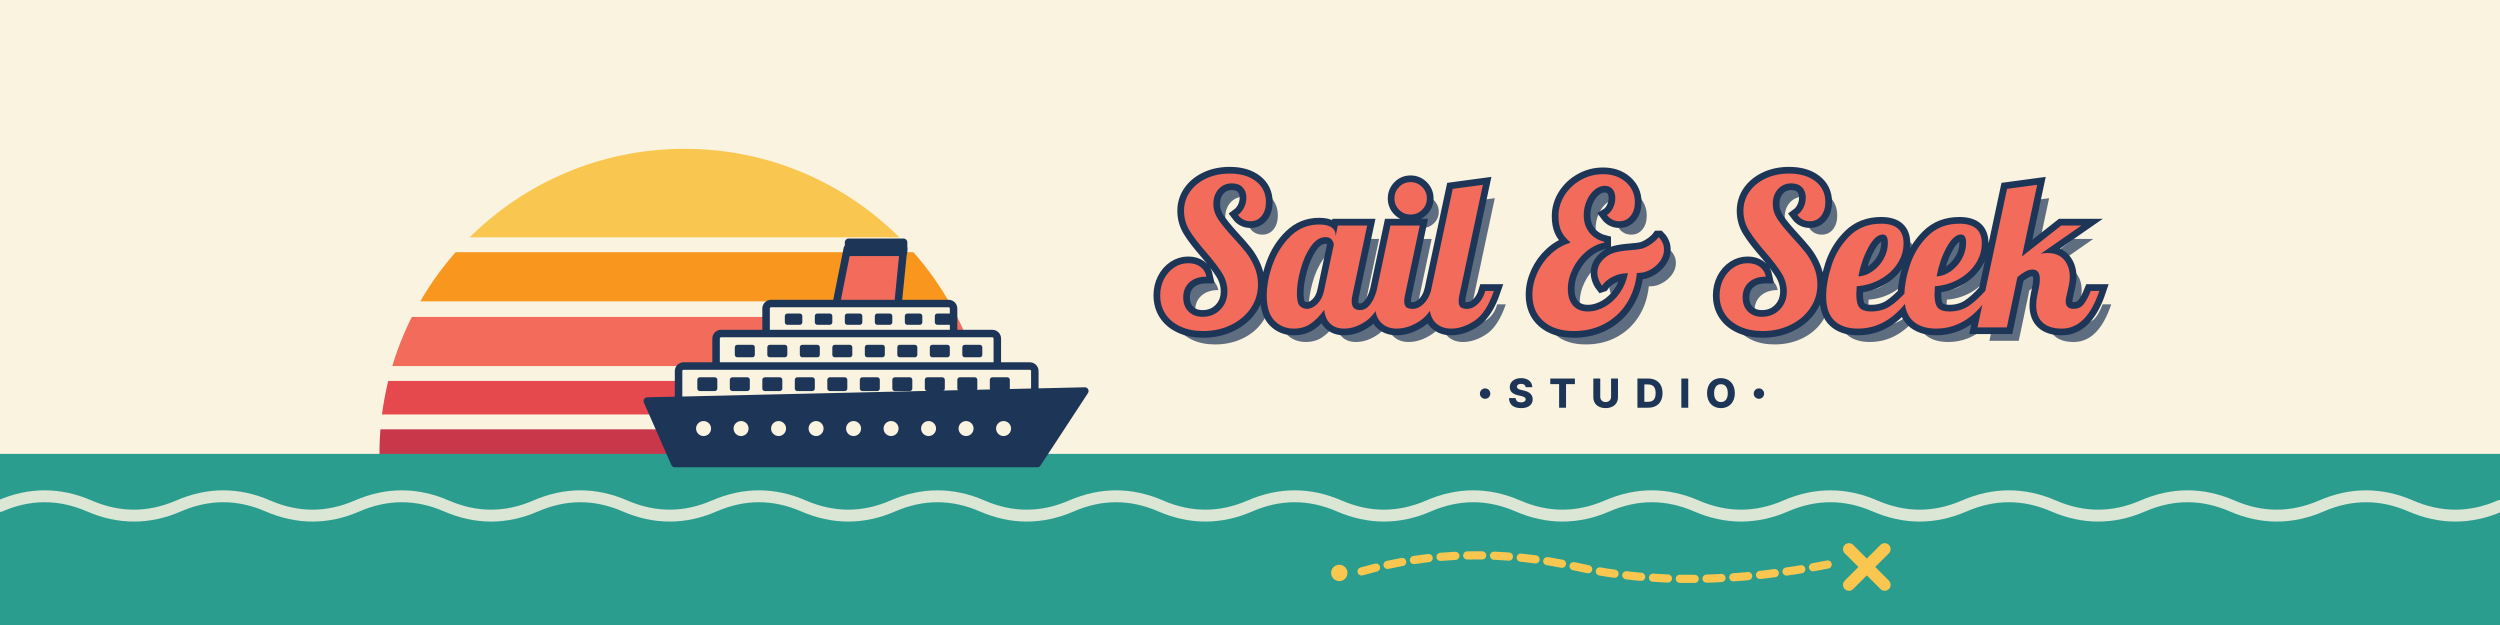
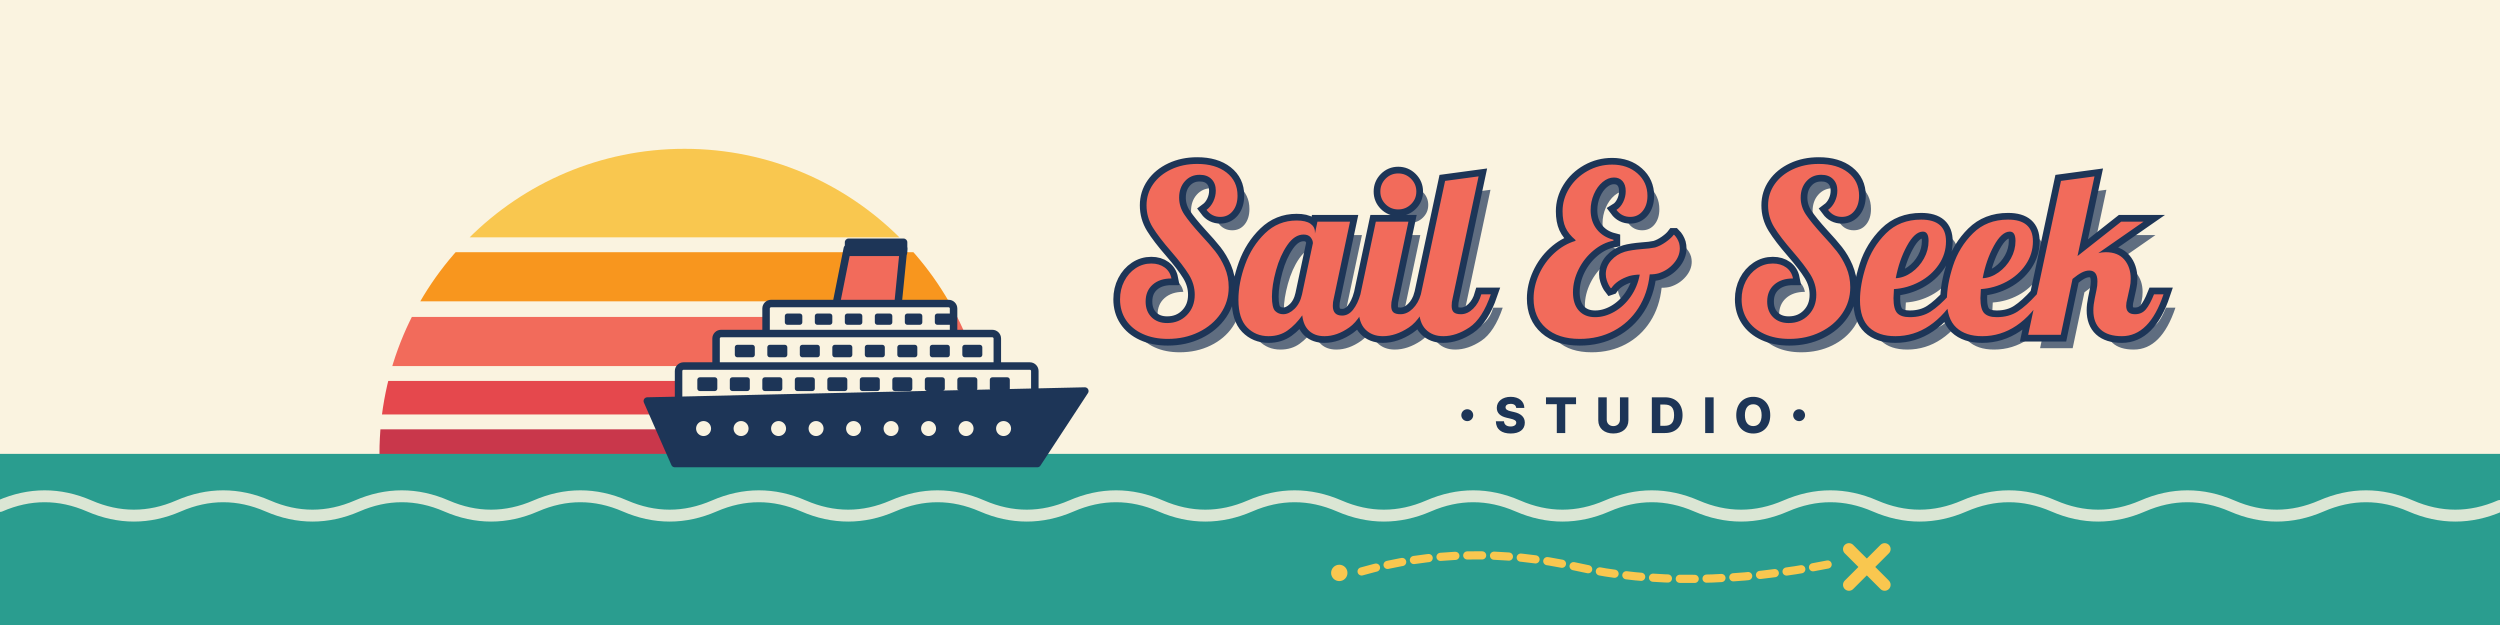
<svg xmlns="http://www.w3.org/2000/svg" viewBox="0 0 3360 840" width="3360" height="840">
  <defs>
    <clipPath id="sun">
      <circle cx="920" cy="610" r="410" />
    </clipPath>
  </defs>
  <rect width="3360" height="840" fill="#FAF3E0" />
  <g clip-path="url(#sun)">
    <rect x="510" y="200" width="820" height="119" fill="#F9C74F" />
    <rect x="510" y="339" width="820" height="66" fill="#F8961E" />
    <rect x="510" y="426" width="820" height="66" fill="#F26B5B" />
    <rect x="510" y="512" width="820" height="45" fill="#E5484D" />
    <rect x="510" y="577" width="820" height="37" fill="#C9374B" />
  </g>
  <rect x="0" y="610" width="3360" height="230" fill="#2A9D8F" />
  <g transform="translate(870 455) scale(1.68)">
    <path d="M150 -22 L160 -72 L205 -72 L200 -22 Z" fill="#F26B5B" stroke="#1D3557" stroke-width="6" stroke-linejoin="round" />
    <rect x="158" y="-80" width="50" height="14" rx="3" fill="#1D3557" />
    <rect x="95" y="-28" width="150" height="26" rx="4" fill="#FAF3E0" stroke="#1D3557" stroke-width="6" />
    <rect x="55" y="-4" width="225" height="28" rx="4" fill="#FAF3E0" stroke="#1D3557" stroke-width="6" />
    <rect x="25" y="22" width="285" height="30" rx="4" fill="#FAF3E0" stroke="#1D3557" stroke-width="6" />
    <g fill="#1D3557">
      <rect x="110" y="-20" width="14" height="9" rx="2" />
      <rect x="134" y="-20" width="14" height="9" rx="2" />
      <rect x="158" y="-20" width="14" height="9" rx="2" />
      <rect x="182" y="-20" width="14" height="9" rx="2" />
      <rect x="206" y="-20" width="14" height="9" rx="2" />
      <rect x="230" y="-20" width="14" height="9" rx="2" />
      <rect x="70" y="5" width="16" height="10" rx="2" />
      <rect x="96" y="5" width="16" height="10" rx="2" />
      <rect x="122" y="5" width="16" height="10" rx="2" />
      <rect x="148" y="5" width="16" height="10" rx="2" />
      <rect x="174" y="5" width="16" height="10" rx="2" />
      <rect x="200" y="5" width="16" height="10" rx="2" />
      <rect x="226" y="5" width="16" height="10" rx="2" />
      <rect x="252" y="5" width="16" height="10" rx="2" />
      <rect x="40" y="31" width="16" height="11" rx="2" />
      <rect x="66" y="31" width="16" height="11" rx="2" />
      <rect x="92" y="31" width="16" height="11" rx="2" />
      <rect x="118" y="31" width="16" height="11" rx="2" />
      <rect x="144" y="31" width="16" height="11" rx="2" />
      <rect x="170" y="31" width="16" height="11" rx="2" />
      <rect x="196" y="31" width="16" height="11" rx="2" />
      <rect x="222" y="31" width="16" height="11" rx="2" />
      <rect x="248" y="31" width="16" height="11" rx="2" />
      <rect x="274" y="31" width="16" height="11" rx="2" />
    </g>
    <path d="M0 50 L350 42 L312 100 L22 100 Z" fill="#1D3557" stroke="#1D3557" stroke-width="6" stroke-linejoin="round" />
    <g fill="#FAF3E0">
      <circle cx="45" cy="72" r="6" />
      <circle cx="75" cy="72" r="6" />
      <circle cx="105" cy="72" r="6" />
      <circle cx="135" cy="72" r="6" />
      <circle cx="165" cy="72" r="6" />
      <circle cx="195" cy="72" r="6" />
      <circle cx="225" cy="72" r="6" />
      <circle cx="255" cy="72" r="6" />
      <circle cx="285" cy="72" r="6" />
    </g>
  </g>
  <path d="M0 680 q60 -26 120 0 t120 0 q60 -26 120 0 t120 0 q60 -26 120 0 t120 0 q60 -26 120 0 t120 0 q60 -26 120 0 t120 0 q60 -26 120 0 t120 0 q60 -26 120 0 t120 0 q60 -26 120 0 t120 0 q60 -26 120 0 t120 0 q60 -26 120 0 t120 0 q60 -26 120 0 t120 0 q60 -26 120 0 t120 0 q60 -26 120 0 t120 0 q60 -26 120 0 t120 0" fill="none" stroke="#FAF3E0" stroke-width="16" stroke-linecap="round" opacity=".85" />
  <g transform="translate(470 0)">
    <circle cx="1330" cy="770" r="11" fill="#F9C74F" />
    <path d="M1360 768 Q1500 728 1650 762 T1990 758" fill="none" stroke="#F9C74F" stroke-width="11" stroke-dasharray="20 16" stroke-linecap="round" />
    <g stroke="#F9C74F" stroke-width="16" stroke-linecap="round">
      <line x1="2015" y1="738" x2="2063" y2="786" />
      <line x1="2063" y1="738" x2="2015" y2="786" />
    </g>
  </g>
-   <path d="M1559.309 397.014Q1559.309 384.967 1564.374 375.111Q1569.439 365.254 1578.064 359.505Q1586.688 353.755 1597.093 353.755Q1606.675 353.755 1613.246 358.546Q1619.817 363.338 1621.46 371.825Q1607.223 371.825 1598.735 379.355Q1590.248 386.884 1590.248 399.752Q1590.248 411.525 1597.366 418.644Q1604.485 425.763 1616.258 425.763Q1630.769 425.763 1640.215 416.043Q1649.661 406.323 1649.661 391.538Q1649.661 378.67 1642.542 367.171Q1635.424 355.671 1621.186 339.244Q1606.402 322.269 1598.872 310.085Q1591.343 297.901 1591.343 283.39Q1591.343 269.153 1599.283 257.79Q1607.223 246.428 1621.186 239.857Q1635.15 233.286 1652.673 233.286Q1674.85 233.286 1688.129 243.69Q1701.408 254.094 1701.408 271.617Q1701.408 283.116 1695.658 290.235Q1689.909 297.353 1680.6 297.353Q1670.196 297.353 1663.898 288.866Q1669.1 285.033 1672.112 278.735Q1675.124 272.438 1675.124 265.593Q1675.124 256.832 1669.922 251.63Q1664.72 246.428 1655.684 246.428Q1644.733 246.428 1637.751 254.231Q1630.769 262.034 1630.769 274.081Q1630.769 285.033 1637.066 294.478Q1643.364 303.924 1656.78 318.709Q1667.731 330.482 1674.439 338.97Q1681.147 347.458 1685.939 358.546Q1690.73 369.635 1690.73 382.503Q1690.73 400.026 1681.01 414.263Q1671.291 428.501 1654.452 436.714Q1637.614 444.928 1617.08 444.928Q1599.831 444.928 1586.688 438.905Q1573.546 432.881 1566.428 422.066Q1559.309 411.252 1559.309 397.014ZM1702.503 397.562Q1702.503 377.301 1710.58 354.987Q1718.657 332.673 1734.674 317.203Q1750.691 301.734 1772.868 301.734Q1784.094 301.734 1789.57 305.567Q1795.046 309.4 1795.046 315.698V317.614L1798.057 303.103H1837.484L1817.771 396.193Q1816.675 400.3 1816.675 404.954Q1816.675 416.728 1827.901 416.728Q1835.567 416.728 1841.18 409.609Q1846.793 402.49 1850.078 390.991H1861.578Q1851.447 420.561 1836.525 431.102Q1821.604 441.643 1806.545 441.643Q1795.046 441.643 1788.064 435.209Q1781.082 428.774 1779.713 416.454Q1771.773 427.679 1762.053 434.661Q1752.334 441.643 1738.918 441.643Q1723.312 441.643 1712.907 430.965Q1702.503 420.287 1702.503 397.562ZM1779.439 390.991 1792.581 329.113Q1792.581 325.554 1789.844 322.132Q1787.106 318.709 1781.356 318.709Q1770.404 318.709 1761.643 331.441Q1752.881 344.172 1747.953 362.106Q1743.025 380.039 1743.025 393.729Q1743.025 407.419 1746.995 411.252Q1750.965 415.085 1756.714 415.085Q1763.559 415.085 1770.267 408.651Q1776.975 402.216 1779.439 390.991ZM1874.172 266.688Q1874.172 257.653 1880.469 251.219Q1886.767 244.785 1895.802 244.785Q1904.837 244.785 1911.271 251.219Q1917.705 257.653 1917.705 266.688Q1917.705 275.724 1911.271 282.021Q1904.837 288.318 1895.802 288.318Q1886.767 288.318 1880.469 282.021Q1874.172 275.724 1874.172 266.688ZM1847.888 408.787Q1847.888 401.943 1850.078 390.991L1868.696 303.103H1908.123L1888.409 396.193Q1887.314 400.3 1887.314 404.954Q1887.314 410.43 1889.915 412.757Q1892.516 415.085 1898.54 415.085Q1906.48 415.085 1913.325 408.377Q1920.169 401.669 1923.181 390.991H1934.681Q1924.55 420.561 1908.67 431.102Q1892.79 441.643 1877.184 441.643Q1864.042 441.643 1855.965 433.429Q1847.888 425.215 1847.888 408.787ZM1920.991 408.787Q1920.991 401.943 1923.181 390.991L1952.477 253.82L1992.999 248.344L1961.512 396.193Q1960.417 400.3 1960.417 404.954Q1960.417 410.43 1963.018 412.757Q1965.619 415.085 1971.643 415.085Q1979.583 415.085 1986.428 408.377Q1993.272 401.669 1996.284 390.991H2007.784Q1997.653 420.561 1981.773 431.102Q1965.893 441.643 1950.287 441.643Q1937.145 441.643 1929.068 433.429Q1920.991 425.215 1920.991 408.787ZM2236.402 335.411Q2236.402 344.993 2229.146 353.481Q2221.89 361.969 2210.939 365.528Q2206.284 366.897 2199.987 366.897Q2197.523 390.169 2186.16 407.829Q2174.798 425.489 2156.454 435.209Q2138.11 444.928 2115.385 444.928Q2089.374 444.928 2074.452 431.786Q2059.531 418.644 2059.531 396.193Q2059.531 381.134 2066.239 366.486Q2072.947 351.838 2084.583 341.16Q2096.219 330.482 2110.183 326.375V325.28Q2101.695 318.162 2098.136 310.222Q2094.576 302.282 2094.576 290.508Q2094.576 275.724 2102.653 262.718Q2110.73 249.713 2124.557 241.91Q2138.383 234.107 2154.537 234.107Q2173.155 234.107 2185.202 244.785Q2197.249 255.463 2197.249 271.89Q2197.249 283.116 2191.499 290.235Q2185.75 297.353 2176.441 297.353Q2166.037 297.353 2159.739 288.866Q2164.668 285.854 2167.816 279.557Q2170.965 273.259 2170.965 266.141Q2170.965 258.475 2167.132 254.094Q2163.299 249.713 2156.728 249.713Q2149.609 249.713 2143.038 255.189Q2136.467 260.665 2132.497 269.837Q2128.527 279.009 2128.527 289.14Q2128.527 302.829 2135.919 312.275Q2143.312 321.721 2156.18 325.007V326.102Q2143.312 328.566 2131.949 338.012Q2120.587 347.458 2113.879 361.01Q2107.171 374.563 2107.171 388.527Q2107.171 402.764 2114.289 410.704Q2121.408 418.644 2134.003 418.644Q2145.776 418.644 2157.275 412.073Q2168.774 405.502 2176.988 393.729Q2185.202 381.956 2187.94 367.171Q2181.917 367.171 2175.346 368.814Q2160.287 373.742 2153.716 383.325L2152.894 383.598Q2149.883 379.765 2147.966 373.742Q2146.871 370.456 2146.871 366.623Q2146.871 357.314 2153.442 349.922Q2160.013 342.529 2169.87 339.518Q2177.536 337.327 2190.952 336.232Q2199.987 335.684 2206.558 334.316Q2212.855 332.399 2219.289 327.881Q2225.724 323.364 2229.009 318.983H2229.557Q2233.664 323.09 2235.58 329.113Q2236.402 332.399 2236.402 335.411ZM2311.147 397.014Q2311.147 384.967 2316.213 375.111Q2321.278 365.254 2329.902 359.505Q2338.527 353.755 2348.931 353.755Q2358.514 353.755 2365.085 358.546Q2371.656 363.338 2373.299 371.825Q2359.061 371.825 2350.574 379.355Q2342.086 386.884 2342.086 399.752Q2342.086 411.525 2349.205 418.644Q2356.323 425.763 2368.096 425.763Q2382.608 425.763 2392.053 416.043Q2401.499 406.323 2401.499 391.538Q2401.499 378.67 2394.381 367.171Q2387.262 355.671 2373.025 339.244Q2358.24 322.269 2350.711 310.085Q2343.181 297.901 2343.181 283.39Q2343.181 269.153 2351.121 257.79Q2359.061 246.428 2373.025 239.857Q2386.988 233.286 2404.511 233.286Q2426.688 233.286 2439.967 243.69Q2453.246 254.094 2453.246 271.617Q2453.246 283.116 2447.497 290.235Q2441.747 297.353 2432.438 297.353Q2422.034 297.353 2415.737 288.866Q2420.939 285.033 2423.95 278.735Q2426.962 272.438 2426.962 265.593Q2426.962 256.832 2421.76 251.63Q2416.558 246.428 2407.523 246.428Q2396.571 246.428 2389.589 254.231Q2382.608 262.034 2382.608 274.081Q2382.608 285.033 2388.905 294.478Q2395.202 303.924 2408.618 318.709Q2419.57 330.482 2426.278 338.97Q2432.986 347.458 2437.777 358.546Q2442.568 369.635 2442.568 382.503Q2442.568 400.026 2432.849 414.263Q2423.129 428.501 2406.291 436.714Q2389.452 444.928 2368.918 444.928Q2351.669 444.928 2338.527 438.905Q2325.385 432.881 2318.266 422.066Q2311.147 411.252 2311.147 397.014ZM2454.342 398.11Q2454.342 379.218 2461.734 356.493Q2469.126 333.768 2485.828 317.203Q2502.529 300.639 2528.266 300.639Q2558.383 300.639 2558.383 326.923Q2558.383 342.256 2549.622 355.124Q2540.86 367.992 2526.349 375.795Q2511.838 383.598 2495.411 384.694Q2494.863 392.907 2494.863 395.645Q2494.863 409.061 2499.518 413.853Q2504.172 418.644 2514.576 418.644Q2529.361 418.644 2539.902 411.799Q2550.443 404.954 2563.038 390.991H2572.347Q2541.956 441.643 2497.053 441.643Q2476.793 441.643 2465.567 431.102Q2454.342 420.561 2454.342 398.11ZM2537.301 326.375Q2537.301 315.15 2530.456 315.15Q2520.6 315.15 2511.154 332.399Q2501.708 349.648 2497.601 371.551Q2507.731 371.004 2516.904 364.433Q2526.076 357.862 2531.688 347.731Q2537.301 337.601 2537.301 326.375ZM2559.478 398.11Q2559.478 379.218 2566.871 356.493Q2574.263 333.768 2590.965 317.203Q2607.666 300.639 2633.403 300.639Q2663.52 300.639 2663.52 326.923Q2663.52 342.256 2654.759 355.124Q2645.997 367.992 2631.486 375.795Q2616.975 383.598 2600.548 384.694Q2600.0 392.907 2600.0 395.645Q2600.0 409.061 2604.654 413.853Q2609.309 418.644 2619.713 418.644Q2634.498 418.644 2645.039 411.799Q2655.58 404.954 2668.175 390.991H2677.484Q2647.093 441.643 2602.19 441.643Q2581.93 441.643 2570.704 431.102Q2559.478 420.561 2559.478 398.11ZM2642.438 326.375Q2642.438 315.15 2635.593 315.15Q2625.737 315.15 2616.291 332.399Q2606.845 349.648 2602.738 371.551Q2612.868 371.004 2622.04 364.433Q2631.213 357.862 2636.825 347.731Q2642.438 337.601 2642.438 326.375ZM2736.623 410.43Q2736.623 403.859 2738.266 396.193L2740.456 385.515Q2741.551 380.86 2741.551 375.385Q2741.551 362.243 2731.695 362.243Q2727.314 362.243 2722.523 364.707Q2717.731 367.171 2711.434 372.373L2697.197 440.0H2657.771L2697.471 253.82L2737.992 248.344L2717.458 344.72L2770.3 303.103H2797.405L2742.647 341.16Q2746.754 340.065 2751.682 340.065Q2766.467 340.065 2774.133 349.1Q2781.799 358.136 2781.799 372.099Q2781.799 377.849 2780.704 382.503L2777.692 396.193Q2776.323 401.121 2776.323 404.954Q2776.323 415.085 2787.001 415.085Q2795.215 415.085 2800.143 409.198Q2805.072 403.312 2810 390.991H2821.499Q2804.524 441.643 2771.121 441.643Q2754.146 441.643 2745.385 433.566Q2736.623 425.489 2736.623 410.43Z" fill="#1D3557" transform="translate(16 18)" opacity=".7" />
-   <path d="M1559.309 397.014Q1559.309 384.967 1564.374 375.111Q1569.439 365.254 1578.064 359.505Q1586.688 353.755 1597.093 353.755Q1606.675 353.755 1613.246 358.546Q1619.817 363.338 1621.46 371.825Q1607.223 371.825 1598.735 379.355Q1590.248 386.884 1590.248 399.752Q1590.248 411.525 1597.366 418.644Q1604.485 425.763 1616.258 425.763Q1630.769 425.763 1640.215 416.043Q1649.661 406.323 1649.661 391.538Q1649.661 378.67 1642.542 367.171Q1635.424 355.671 1621.186 339.244Q1606.402 322.269 1598.872 310.085Q1591.343 297.901 1591.343 283.39Q1591.343 269.153 1599.283 257.79Q1607.223 246.428 1621.186 239.857Q1635.15 233.286 1652.673 233.286Q1674.85 233.286 1688.129 243.69Q1701.408 254.094 1701.408 271.617Q1701.408 283.116 1695.658 290.235Q1689.909 297.353 1680.6 297.353Q1670.196 297.353 1663.898 288.866Q1669.1 285.033 1672.112 278.735Q1675.124 272.438 1675.124 265.593Q1675.124 256.832 1669.922 251.63Q1664.72 246.428 1655.684 246.428Q1644.733 246.428 1637.751 254.231Q1630.769 262.034 1630.769 274.081Q1630.769 285.033 1637.066 294.478Q1643.364 303.924 1656.78 318.709Q1667.731 330.482 1674.439 338.97Q1681.147 347.458 1685.939 358.546Q1690.73 369.635 1690.73 382.503Q1690.73 400.026 1681.01 414.263Q1671.291 428.501 1654.452 436.714Q1637.614 444.928 1617.08 444.928Q1599.831 444.928 1586.688 438.905Q1573.546 432.881 1566.428 422.066Q1559.309 411.252 1559.309 397.014ZM1702.503 397.562Q1702.503 377.301 1710.58 354.987Q1718.657 332.673 1734.674 317.203Q1750.691 301.734 1772.868 301.734Q1784.094 301.734 1789.57 305.567Q1795.046 309.4 1795.046 315.698V317.614L1798.057 303.103H1837.484L1817.771 396.193Q1816.675 400.3 1816.675 404.954Q1816.675 416.728 1827.901 416.728Q1835.567 416.728 1841.18 409.609Q1846.793 402.49 1850.078 390.991H1861.578Q1851.447 420.561 1836.525 431.102Q1821.604 441.643 1806.545 441.643Q1795.046 441.643 1788.064 435.209Q1781.082 428.774 1779.713 416.454Q1771.773 427.679 1762.053 434.661Q1752.334 441.643 1738.918 441.643Q1723.312 441.643 1712.907 430.965Q1702.503 420.287 1702.503 397.562ZM1779.439 390.991 1792.581 329.113Q1792.581 325.554 1789.844 322.132Q1787.106 318.709 1781.356 318.709Q1770.404 318.709 1761.643 331.441Q1752.881 344.172 1747.953 362.106Q1743.025 380.039 1743.025 393.729Q1743.025 407.419 1746.995 411.252Q1750.965 415.085 1756.714 415.085Q1763.559 415.085 1770.267 408.651Q1776.975 402.216 1779.439 390.991ZM1874.172 266.688Q1874.172 257.653 1880.469 251.219Q1886.767 244.785 1895.802 244.785Q1904.837 244.785 1911.271 251.219Q1917.705 257.653 1917.705 266.688Q1917.705 275.724 1911.271 282.021Q1904.837 288.318 1895.802 288.318Q1886.767 288.318 1880.469 282.021Q1874.172 275.724 1874.172 266.688ZM1847.888 408.787Q1847.888 401.943 1850.078 390.991L1868.696 303.103H1908.123L1888.409 396.193Q1887.314 400.3 1887.314 404.954Q1887.314 410.43 1889.915 412.757Q1892.516 415.085 1898.54 415.085Q1906.48 415.085 1913.325 408.377Q1920.169 401.669 1923.181 390.991H1934.681Q1924.55 420.561 1908.67 431.102Q1892.79 441.643 1877.184 441.643Q1864.042 441.643 1855.965 433.429Q1847.888 425.215 1847.888 408.787ZM1920.991 408.787Q1920.991 401.943 1923.181 390.991L1952.477 253.82L1992.999 248.344L1961.512 396.193Q1960.417 400.3 1960.417 404.954Q1960.417 410.43 1963.018 412.757Q1965.619 415.085 1971.643 415.085Q1979.583 415.085 1986.428 408.377Q1993.272 401.669 1996.284 390.991H2007.784Q1997.653 420.561 1981.773 431.102Q1965.893 441.643 1950.287 441.643Q1937.145 441.643 1929.068 433.429Q1920.991 425.215 1920.991 408.787ZM2236.402 335.411Q2236.402 344.993 2229.146 353.481Q2221.89 361.969 2210.939 365.528Q2206.284 366.897 2199.987 366.897Q2197.523 390.169 2186.16 407.829Q2174.798 425.489 2156.454 435.209Q2138.11 444.928 2115.385 444.928Q2089.374 444.928 2074.452 431.786Q2059.531 418.644 2059.531 396.193Q2059.531 381.134 2066.239 366.486Q2072.947 351.838 2084.583 341.16Q2096.219 330.482 2110.183 326.375V325.28Q2101.695 318.162 2098.136 310.222Q2094.576 302.282 2094.576 290.508Q2094.576 275.724 2102.653 262.718Q2110.73 249.713 2124.557 241.91Q2138.383 234.107 2154.537 234.107Q2173.155 234.107 2185.202 244.785Q2197.249 255.463 2197.249 271.89Q2197.249 283.116 2191.499 290.235Q2185.75 297.353 2176.441 297.353Q2166.037 297.353 2159.739 288.866Q2164.668 285.854 2167.816 279.557Q2170.965 273.259 2170.965 266.141Q2170.965 258.475 2167.132 254.094Q2163.299 249.713 2156.728 249.713Q2149.609 249.713 2143.038 255.189Q2136.467 260.665 2132.497 269.837Q2128.527 279.009 2128.527 289.14Q2128.527 302.829 2135.919 312.275Q2143.312 321.721 2156.18 325.007V326.102Q2143.312 328.566 2131.949 338.012Q2120.587 347.458 2113.879 361.01Q2107.171 374.563 2107.171 388.527Q2107.171 402.764 2114.289 410.704Q2121.408 418.644 2134.003 418.644Q2145.776 418.644 2157.275 412.073Q2168.774 405.502 2176.988 393.729Q2185.202 381.956 2187.94 367.171Q2181.917 367.171 2175.346 368.814Q2160.287 373.742 2153.716 383.325L2152.894 383.598Q2149.883 379.765 2147.966 373.742Q2146.871 370.456 2146.871 366.623Q2146.871 357.314 2153.442 349.922Q2160.013 342.529 2169.87 339.518Q2177.536 337.327 2190.952 336.232Q2199.987 335.684 2206.558 334.316Q2212.855 332.399 2219.289 327.881Q2225.724 323.364 2229.009 318.983H2229.557Q2233.664 323.09 2235.58 329.113Q2236.402 332.399 2236.402 335.411ZM2311.147 397.014Q2311.147 384.967 2316.213 375.111Q2321.278 365.254 2329.902 359.505Q2338.527 353.755 2348.931 353.755Q2358.514 353.755 2365.085 358.546Q2371.656 363.338 2373.299 371.825Q2359.061 371.825 2350.574 379.355Q2342.086 386.884 2342.086 399.752Q2342.086 411.525 2349.205 418.644Q2356.323 425.763 2368.096 425.763Q2382.608 425.763 2392.053 416.043Q2401.499 406.323 2401.499 391.538Q2401.499 378.67 2394.381 367.171Q2387.262 355.671 2373.025 339.244Q2358.24 322.269 2350.711 310.085Q2343.181 297.901 2343.181 283.39Q2343.181 269.153 2351.121 257.79Q2359.061 246.428 2373.025 239.857Q2386.988 233.286 2404.511 233.286Q2426.688 233.286 2439.967 243.69Q2453.246 254.094 2453.246 271.617Q2453.246 283.116 2447.497 290.235Q2441.747 297.353 2432.438 297.353Q2422.034 297.353 2415.737 288.866Q2420.939 285.033 2423.95 278.735Q2426.962 272.438 2426.962 265.593Q2426.962 256.832 2421.76 251.63Q2416.558 246.428 2407.523 246.428Q2396.571 246.428 2389.589 254.231Q2382.608 262.034 2382.608 274.081Q2382.608 285.033 2388.905 294.478Q2395.202 303.924 2408.618 318.709Q2419.57 330.482 2426.278 338.97Q2432.986 347.458 2437.777 358.546Q2442.568 369.635 2442.568 382.503Q2442.568 400.026 2432.849 414.263Q2423.129 428.501 2406.291 436.714Q2389.452 444.928 2368.918 444.928Q2351.669 444.928 2338.527 438.905Q2325.385 432.881 2318.266 422.066Q2311.147 411.252 2311.147 397.014ZM2454.342 398.11Q2454.342 379.218 2461.734 356.493Q2469.126 333.768 2485.828 317.203Q2502.529 300.639 2528.266 300.639Q2558.383 300.639 2558.383 326.923Q2558.383 342.256 2549.622 355.124Q2540.86 367.992 2526.349 375.795Q2511.838 383.598 2495.411 384.694Q2494.863 392.907 2494.863 395.645Q2494.863 409.061 2499.518 413.853Q2504.172 418.644 2514.576 418.644Q2529.361 418.644 2539.902 411.799Q2550.443 404.954 2563.038 390.991H2572.347Q2541.956 441.643 2497.053 441.643Q2476.793 441.643 2465.567 431.102Q2454.342 420.561 2454.342 398.11ZM2537.301 326.375Q2537.301 315.15 2530.456 315.15Q2520.6 315.15 2511.154 332.399Q2501.708 349.648 2497.601 371.551Q2507.731 371.004 2516.904 364.433Q2526.076 357.862 2531.688 347.731Q2537.301 337.601 2537.301 326.375ZM2559.478 398.11Q2559.478 379.218 2566.871 356.493Q2574.263 333.768 2590.965 317.203Q2607.666 300.639 2633.403 300.639Q2663.52 300.639 2663.52 326.923Q2663.52 342.256 2654.759 355.124Q2645.997 367.992 2631.486 375.795Q2616.975 383.598 2600.548 384.694Q2600.0 392.907 2600.0 395.645Q2600.0 409.061 2604.654 413.853Q2609.309 418.644 2619.713 418.644Q2634.498 418.644 2645.039 411.799Q2655.58 404.954 2668.175 390.991H2677.484Q2647.093 441.643 2602.19 441.643Q2581.93 441.643 2570.704 431.102Q2559.478 420.561 2559.478 398.11ZM2642.438 326.375Q2642.438 315.15 2635.593 315.15Q2625.737 315.15 2616.291 332.399Q2606.845 349.648 2602.738 371.551Q2612.868 371.004 2622.04 364.433Q2631.213 357.862 2636.825 347.731Q2642.438 337.601 2642.438 326.375ZM2736.623 410.43Q2736.623 403.859 2738.266 396.193L2740.456 385.515Q2741.551 380.86 2741.551 375.385Q2741.551 362.243 2731.695 362.243Q2727.314 362.243 2722.523 364.707Q2717.731 367.171 2711.434 372.373L2697.197 440.0H2657.771L2697.471 253.82L2737.992 248.344L2717.458 344.72L2770.3 303.103H2797.405L2742.647 341.16Q2746.754 340.065 2751.682 340.065Q2766.467 340.065 2774.133 349.1Q2781.799 358.136 2781.799 372.099Q2781.799 377.849 2780.704 382.503L2777.692 396.193Q2776.323 401.121 2776.323 404.954Q2776.323 415.085 2787.001 415.085Q2795.215 415.085 2800.143 409.198Q2805.072 403.312 2810 390.991H2821.499Q2804.524 441.643 2771.121 441.643Q2754.146 441.643 2745.385 433.566Q2736.623 425.489 2736.623 410.43Z" fill="#F26B5B" stroke="#1D3557" stroke-width="18" paint-order="stroke" />
-   <path d="M2044.399 548.527C2054.128 548.527 2059.929 544.071 2059.929 536.609C2059.929 530.334 2055.526 526.537 2047.932 524.876L2044.531 524.085C2041.024 523.294 2038.73 522.134 2038.73 519.708C2038.73 517.52 2040.655 515.911 2044.373 515.911C2048.117 515.911 2050.2 517.572 2050.463 520.42H2059.402C2059.296 513.143 2053.496 508.186 2044.399 508.186C2035.487 508.186 2029.106 513.063 2029.106 520.341C2029.106 526.247 2033.219 529.648 2039.996 531.204L2044.162 532.18C2048.459 533.155 2050.516 534.342 2050.516 536.583C2050.516 539.088 2048.143 540.802 2044.293 540.802C2040.048 540.802 2037.227 538.851 2037.016 535.027H2028.078C2028.236 544.098 2034.564 548.527 2044.399 548.527ZM2083.568 516.307H2095.459V548.0H2104.741V516.307H2116.632V508.713H2083.568ZM2157.99 548.501C2167.877 548.501 2174.575 542.832 2174.575 534.052V508.713H2165.267V533.287C2165.267 537.427 2162.34 540.38 2157.99 540.38C2153.692 540.38 2150.739 537.427 2150.739 533.287V508.713H2141.431V534.052C2141.431 542.832 2148.049 548.501 2157.99 548.501ZM2215.141 548.0C2227.085 548.0 2234.468 540.617 2234.468 528.356C2234.468 516.096 2227.085 508.713 2215.141 508.713H2200.692V548.0ZM2210 540.037V516.676H2214.614C2221.496 516.676 2225.161 519.84 2225.161 528.356C2225.161 536.873 2221.496 540.037 2214.746 540.037ZM2269.023 508.713H2259.715V548.0H2269.023ZM2312.964 548.527C2323.485 548.527 2331.632 541.329 2331.632 528.383C2331.632 515.41 2323.485 508.186 2312.964 508.186C2302.391 508.186 2294.244 515.41 2294.244 528.383C2294.244 541.276 2302.391 548.527 2312.964 548.527ZM2312.964 540.354C2307.243 540.354 2303.762 536.135 2303.762 528.383C2303.762 520.604 2307.243 516.359 2312.964 516.359C2318.66 516.359 2322.14 520.578 2322.14 528.383C2322.14 536.135 2318.66 540.354 2312.964 540.354Z" fill="#1D3557" />
-   <circle cx="1996" cy="529" r="7" fill="#1D3557" />
-   <circle cx="2364" cy="529" r="7" fill="#1D3557" />
+   <path d="M1505.343 402.238Q1505.343 388.853 1510.971 377.901Q1516.599 366.949 1526.182 360.561Q1535.765 354.172 1547.325 354.172Q1557.973 354.172 1565.274 359.496Q1572.575 364.82 1574.4 374.25Q1558.581 374.25 1549.15 382.616Q1539.72 390.982 1539.72 405.28Q1539.72 418.362 1547.629 426.271Q1555.539 434.181 1568.62 434.181Q1584.744 434.181 1595.239 423.381Q1605.734 412.581 1605.734 396.154Q1605.734 381.856 1597.825 369.079Q1589.915 356.302 1574.096 338.049Q1557.668 319.187 1549.302 305.65Q1540.937 292.112 1540.937 275.989Q1540.937 260.169 1549.759 247.545Q1558.581 234.92 1574.096 227.618Q1589.611 220.317 1609.081 220.317Q1633.722 220.317 1648.477 231.877Q1663.231 243.438 1663.231 262.907Q1663.231 275.684 1656.843 283.594Q1650.454 291.504 1640.111 291.504Q1628.551 291.504 1621.554 282.073Q1627.334 277.814 1630.68 270.817Q1634.027 263.82 1634.027 256.215Q1634.027 246.48 1628.246 240.7Q1622.466 234.92 1612.427 234.92Q1600.259 234.92 1592.501 243.59Q1584.744 252.26 1584.744 265.645Q1584.744 277.814 1591.741 288.309Q1598.738 298.805 1613.644 315.233Q1625.813 328.314 1633.266 337.744Q1640.719 347.175 1646.043 359.496Q1651.367 371.817 1651.367 386.115Q1651.367 405.585 1640.567 421.404Q1629.767 437.223 1611.058 446.349Q1592.349 455.476 1569.533 455.476Q1550.367 455.476 1535.765 448.783Q1521.163 442.09 1513.253 430.074Q1505.343 418.057 1505.343 402.238ZM1664.448 402.847Q1664.448 380.335 1673.422 355.541Q1682.397 330.748 1700.193 313.559Q1717.99 296.371 1742.631 296.371Q1755.104 296.371 1761.189 300.63Q1767.273 304.889 1767.273 311.886V314.016L1770.619 297.892H1814.426L1792.523 401.326Q1791.306 405.889 1791.306 411.06Q1791.306 424.142 1803.779 424.142Q1812.297 424.142 1818.533 416.232Q1824.77 408.322 1828.42 395.545H1841.197Q1829.941 428.401 1813.362 440.113Q1796.782 451.825 1780.05 451.825Q1767.273 451.825 1759.515 444.676Q1751.758 437.527 1750.237 423.837Q1741.415 436.31 1730.615 444.068Q1719.815 451.825 1704.909 451.825Q1687.568 451.825 1676.008 439.961Q1664.448 428.096 1664.448 402.847ZM1749.933 395.545 1764.535 326.793Q1764.535 322.838 1761.493 319.035Q1758.451 315.233 1752.062 315.233Q1739.894 315.233 1730.159 329.379Q1720.424 343.525 1714.948 363.451Q1709.472 383.377 1709.472 398.588Q1709.472 413.798 1713.883 418.057Q1718.294 422.316 1724.683 422.316Q1732.288 422.316 1739.741 415.167Q1747.195 408.018 1749.933 395.545ZM1855.191 257.432Q1855.191 247.392 1862.188 240.243Q1869.185 233.094 1879.224 233.094Q1889.263 233.094 1896.412 240.243Q1903.561 247.392 1903.561 257.432Q1903.561 267.471 1896.412 274.468Q1889.263 281.465 1879.224 281.465Q1869.185 281.465 1862.188 274.468Q1855.191 267.471 1855.191 257.432ZM1825.987 415.319Q1825.987 407.714 1828.42 395.545L1849.107 297.892H1892.914L1871.01 401.326Q1869.794 405.889 1869.794 411.06Q1869.794 417.145 1872.684 419.731Q1875.574 422.316 1882.266 422.316Q1891.089 422.316 1898.694 414.863Q1906.299 407.41 1909.646 395.545H1922.423Q1911.167 428.401 1893.522 440.113Q1875.878 451.825 1858.538 451.825Q1843.935 451.825 1834.961 442.699Q1825.987 433.572 1825.987 415.319ZM1907.212 415.319Q1907.212 407.714 1909.646 395.545L1942.197 243.133L1987.221 237.049L1952.236 401.326Q1951.019 405.889 1951.019 411.06Q1951.019 417.145 1953.909 419.731Q1956.799 422.316 1963.492 422.316Q1972.314 422.316 1979.92 414.863Q1987.525 407.41 1990.871 395.545H2003.648Q1992.392 428.401 1974.748 440.113Q1957.103 451.825 1939.763 451.825Q1925.161 451.825 1916.186 442.699Q1907.212 433.572 1907.212 415.319ZM2257.668 333.79Q2257.668 344.437 2249.607 353.868Q2241.545 363.299 2229.376 367.253Q2224.205 368.774 2217.208 368.774Q2214.47 394.633 2201.845 414.255Q2189.22 433.877 2168.837 444.676Q2148.455 455.476 2123.205 455.476Q2094.305 455.476 2077.725 440.874Q2061.145 426.271 2061.145 401.326Q2061.145 384.594 2068.598 368.318Q2076.052 352.043 2088.981 340.178Q2101.91 328.314 2117.425 323.751V322.534Q2107.994 314.624 2104.04 305.802Q2100.085 296.98 2100.085 283.898Q2100.085 267.471 2109.059 253.02Q2118.033 238.57 2133.396 229.9Q2148.759 221.23 2166.708 221.23Q2187.395 221.23 2200.78 233.094Q2214.166 244.959 2214.166 263.212Q2214.166 275.684 2207.777 283.594Q2201.389 291.504 2191.045 291.504Q2179.485 291.504 2172.488 282.073Q2177.964 278.727 2181.462 271.73Q2184.961 264.733 2184.961 256.823Q2184.961 248.305 2180.702 243.438Q2176.443 238.57 2169.142 238.57Q2161.232 238.57 2153.931 244.654Q2146.63 250.739 2142.219 260.93Q2137.807 271.121 2137.807 282.377Q2137.807 297.588 2146.021 308.083Q2154.235 318.579 2168.533 322.229V323.446Q2154.235 326.184 2141.61 336.68Q2128.985 347.175 2121.532 362.234Q2114.079 377.292 2114.079 392.807Q2114.079 408.627 2121.988 417.449Q2129.898 426.271 2143.892 426.271Q2156.973 426.271 2169.75 418.97Q2182.527 411.669 2191.654 398.588Q2200.78 385.506 2203.822 369.079Q2197.13 369.079 2189.828 370.904Q2173.096 376.38 2165.795 387.027L2164.883 387.332Q2161.536 383.073 2159.407 376.38Q2158.19 372.729 2158.19 368.47Q2158.19 358.127 2165.491 349.913Q2172.792 341.699 2183.744 338.353Q2192.262 335.919 2207.169 334.702Q2217.208 334.094 2224.509 332.573Q2231.506 330.443 2238.655 325.424Q2245.804 320.404 2249.455 315.537H2250.063Q2254.626 320.1 2256.756 326.793Q2257.668 330.443 2257.668 333.79ZM2340.719 402.238Q2340.719 388.853 2346.347 377.901Q2351.975 366.949 2361.558 360.561Q2371.141 354.172 2382.701 354.172Q2393.349 354.172 2400.65 359.496Q2407.951 364.82 2409.776 374.25Q2393.957 374.25 2384.526 382.616Q2375.096 390.982 2375.096 405.28Q2375.096 418.362 2383.005 426.271Q2390.915 434.181 2403.996 434.181Q2420.12 434.181 2430.615 423.381Q2441.11 412.581 2441.11 396.154Q2441.11 381.856 2433.201 369.079Q2425.291 356.302 2409.472 338.049Q2393.044 319.187 2384.678 305.65Q2376.312 292.112 2376.312 275.989Q2376.312 260.169 2385.135 247.545Q2393.957 234.92 2409.472 227.618Q2424.987 220.317 2444.457 220.317Q2469.098 220.317 2483.853 231.877Q2498.607 243.438 2498.607 262.907Q2498.607 275.684 2492.219 283.594Q2485.83 291.504 2475.487 291.504Q2463.927 291.504 2456.93 282.073Q2462.71 277.814 2466.056 270.817Q2469.402 263.82 2469.402 256.215Q2469.402 246.48 2463.622 240.7Q2457.842 234.92 2447.803 234.92Q2435.635 234.92 2427.877 243.59Q2420.12 252.26 2420.12 265.645Q2420.12 277.814 2427.116 288.309Q2434.113 298.805 2449.02 315.233Q2461.189 328.314 2468.642 337.744Q2476.095 347.175 2481.419 359.496Q2486.743 371.817 2486.743 386.115Q2486.743 405.585 2475.943 421.404Q2465.143 437.223 2446.434 446.349Q2427.725 455.476 2404.909 455.476Q2385.743 455.476 2371.141 448.783Q2356.538 442.09 2348.629 430.074Q2340.719 418.057 2340.719 402.238ZM2499.824 403.455Q2499.824 382.464 2508.038 357.214Q2516.252 331.964 2534.809 313.559Q2553.366 295.154 2581.962 295.154Q2615.426 295.154 2615.426 324.359Q2615.426 341.395 2605.691 355.693Q2595.956 369.991 2579.833 378.661Q2563.709 387.332 2545.456 388.548Q2544.848 397.675 2544.848 400.717Q2544.848 415.624 2550.02 420.947Q2555.191 426.271 2566.751 426.271Q2583.179 426.271 2594.891 418.666Q2606.604 411.06 2620.598 395.545H2630.941Q2597.173 451.825 2547.282 451.825Q2524.77 451.825 2512.297 440.113Q2499.824 428.401 2499.824 403.455ZM2592.001 323.751Q2592.001 311.278 2584.396 311.278Q2573.444 311.278 2562.949 330.443Q2552.453 349.609 2547.89 373.946Q2559.146 373.338 2569.337 366.037Q2579.528 358.735 2585.765 347.479Q2592.001 336.223 2592.001 323.751ZM2616.643 403.455Q2616.643 382.464 2624.857 357.214Q2633.07 331.964 2651.628 313.559Q2670.185 295.154 2698.781 295.154Q2732.245 295.154 2732.245 324.359Q2732.245 341.395 2722.51 355.693Q2712.775 369.991 2696.651 378.661Q2680.528 387.332 2662.275 388.548Q2661.667 397.675 2661.667 400.717Q2661.667 415.624 2666.838 420.947Q2672.01 426.271 2683.57 426.271Q2699.998 426.271 2711.71 418.666Q2723.422 411.06 2737.416 395.545H2747.76Q2713.992 451.825 2664.1 451.825Q2641.588 451.825 2629.116 440.113Q2616.643 428.401 2616.643 403.455ZM2708.82 323.751Q2708.82 311.278 2701.215 311.278Q2690.263 311.278 2679.767 330.443Q2669.272 349.609 2664.709 373.946Q2675.965 373.338 2686.156 366.037Q2696.347 358.735 2702.584 347.479Q2708.82 336.223 2708.82 323.751ZM2813.47 417.145Q2813.47 409.844 2815.296 401.326L2817.729 389.461Q2818.946 384.289 2818.946 378.205Q2818.946 363.603 2807.994 363.603Q2803.127 363.603 2797.803 366.341Q2792.479 369.079 2785.482 374.859L2769.663 450.0H2725.856L2769.967 243.133L2814.991 237.049L2792.175 344.133L2850.889 297.892H2881.006L2820.163 340.178Q2824.726 338.961 2830.202 338.961Q2846.63 338.961 2855.148 349Q2863.666 359.04 2863.666 374.555Q2863.666 380.943 2862.449 386.115L2859.103 401.326Q2857.581 406.801 2857.581 411.06Q2857.581 422.316 2869.446 422.316Q2878.572 422.316 2884.048 415.776Q2889.524 409.235 2895.0 395.545H2907.777Q2888.916 451.825 2851.801 451.825Q2832.94 451.825 2823.205 442.851Q2813.47 433.877 2813.47 417.145Z" fill="#1D3557" transform="translate(16 18)" opacity=".7" />
+   <path d="M1505.343 402.238Q1505.343 388.853 1510.971 377.901Q1516.599 366.949 1526.182 360.561Q1535.765 354.172 1547.325 354.172Q1557.973 354.172 1565.274 359.496Q1572.575 364.82 1574.4 374.25Q1558.581 374.25 1549.15 382.616Q1539.72 390.982 1539.72 405.28Q1539.72 418.362 1547.629 426.271Q1555.539 434.181 1568.62 434.181Q1584.744 434.181 1595.239 423.381Q1605.734 412.581 1605.734 396.154Q1605.734 381.856 1597.825 369.079Q1589.915 356.302 1574.096 338.049Q1557.668 319.187 1549.302 305.65Q1540.937 292.112 1540.937 275.989Q1540.937 260.169 1549.759 247.545Q1558.581 234.92 1574.096 227.618Q1589.611 220.317 1609.081 220.317Q1633.722 220.317 1648.477 231.877Q1663.231 243.438 1663.231 262.907Q1663.231 275.684 1656.843 283.594Q1650.454 291.504 1640.111 291.504Q1628.551 291.504 1621.554 282.073Q1627.334 277.814 1630.68 270.817Q1634.027 263.82 1634.027 256.215Q1634.027 246.48 1628.246 240.7Q1622.466 234.92 1612.427 234.92Q1600.259 234.92 1592.501 243.59Q1584.744 252.26 1584.744 265.645Q1584.744 277.814 1591.741 288.309Q1598.738 298.805 1613.644 315.233Q1625.813 328.314 1633.266 337.744Q1640.719 347.175 1646.043 359.496Q1651.367 371.817 1651.367 386.115Q1651.367 405.585 1640.567 421.404Q1629.767 437.223 1611.058 446.349Q1592.349 455.476 1569.533 455.476Q1550.367 455.476 1535.765 448.783Q1521.163 442.09 1513.253 430.074Q1505.343 418.057 1505.343 402.238ZM1664.448 402.847Q1664.448 380.335 1673.422 355.541Q1682.397 330.748 1700.193 313.559Q1717.99 296.371 1742.631 296.371Q1755.104 296.371 1761.189 300.63Q1767.273 304.889 1767.273 311.886V314.016L1770.619 297.892H1814.426L1792.523 401.326Q1791.306 405.889 1791.306 411.06Q1791.306 424.142 1803.779 424.142Q1812.297 424.142 1818.533 416.232Q1824.77 408.322 1828.42 395.545H1841.197Q1829.941 428.401 1813.362 440.113Q1796.782 451.825 1780.05 451.825Q1767.273 451.825 1759.515 444.676Q1751.758 437.527 1750.237 423.837Q1741.415 436.31 1730.615 444.068Q1719.815 451.825 1704.909 451.825Q1687.568 451.825 1676.008 439.961Q1664.448 428.096 1664.448 402.847ZM1749.933 395.545 1764.535 326.793Q1764.535 322.838 1761.493 319.035Q1758.451 315.233 1752.062 315.233Q1739.894 315.233 1730.159 329.379Q1720.424 343.525 1714.948 363.451Q1709.472 383.377 1709.472 398.588Q1709.472 413.798 1713.883 418.057Q1718.294 422.316 1724.683 422.316Q1732.288 422.316 1739.741 415.167Q1747.195 408.018 1749.933 395.545ZM1855.191 257.432Q1855.191 247.392 1862.188 240.243Q1869.185 233.094 1879.224 233.094Q1889.263 233.094 1896.412 240.243Q1903.561 247.392 1903.561 257.432Q1903.561 267.471 1896.412 274.468Q1889.263 281.465 1879.224 281.465Q1869.185 281.465 1862.188 274.468Q1855.191 267.471 1855.191 257.432ZM1825.987 415.319Q1825.987 407.714 1828.42 395.545L1849.107 297.892H1892.914L1871.01 401.326Q1869.794 405.889 1869.794 411.06Q1869.794 417.145 1872.684 419.731Q1875.574 422.316 1882.266 422.316Q1891.089 422.316 1898.694 414.863Q1906.299 407.41 1909.646 395.545H1922.423Q1911.167 428.401 1893.522 440.113Q1875.878 451.825 1858.538 451.825Q1843.935 451.825 1834.961 442.699Q1825.987 433.572 1825.987 415.319ZM1907.212 415.319Q1907.212 407.714 1909.646 395.545L1942.197 243.133L1987.221 237.049L1952.236 401.326Q1951.019 405.889 1951.019 411.06Q1951.019 417.145 1953.909 419.731Q1956.799 422.316 1963.492 422.316Q1972.314 422.316 1979.92 414.863Q1987.525 407.41 1990.871 395.545H2003.648Q1992.392 428.401 1974.748 440.113Q1957.103 451.825 1939.763 451.825Q1925.161 451.825 1916.186 442.699Q1907.212 433.572 1907.212 415.319ZM2257.668 333.79Q2257.668 344.437 2249.607 353.868Q2241.545 363.299 2229.376 367.253Q2224.205 368.774 2217.208 368.774Q2214.47 394.633 2201.845 414.255Q2189.22 433.877 2168.837 444.676Q2148.455 455.476 2123.205 455.476Q2094.305 455.476 2077.725 440.874Q2061.145 426.271 2061.145 401.326Q2061.145 384.594 2068.598 368.318Q2076.052 352.043 2088.981 340.178Q2101.91 328.314 2117.425 323.751V322.534Q2107.994 314.624 2104.04 305.802Q2100.085 296.98 2100.085 283.898Q2100.085 267.471 2109.059 253.02Q2118.033 238.57 2133.396 229.9Q2148.759 221.23 2166.708 221.23Q2187.395 221.23 2200.78 233.094Q2214.166 244.959 2214.166 263.212Q2214.166 275.684 2207.777 283.594Q2201.389 291.504 2191.045 291.504Q2179.485 291.504 2172.488 282.073Q2177.964 278.727 2181.462 271.73Q2184.961 264.733 2184.961 256.823Q2184.961 248.305 2180.702 243.438Q2176.443 238.57 2169.142 238.57Q2161.232 238.57 2153.931 244.654Q2146.63 250.739 2142.219 260.93Q2137.807 271.121 2137.807 282.377Q2137.807 297.588 2146.021 308.083Q2154.235 318.579 2168.533 322.229V323.446Q2154.235 326.184 2141.61 336.68Q2128.985 347.175 2121.532 362.234Q2114.079 377.292 2114.079 392.807Q2114.079 408.627 2121.988 417.449Q2129.898 426.271 2143.892 426.271Q2156.973 426.271 2169.75 418.97Q2182.527 411.669 2191.654 398.588Q2200.78 385.506 2203.822 369.079Q2197.13 369.079 2189.828 370.904Q2173.096 376.38 2165.795 387.027L2164.883 387.332Q2161.536 383.073 2159.407 376.38Q2158.19 372.729 2158.19 368.47Q2158.19 358.127 2165.491 349.913Q2172.792 341.699 2183.744 338.353Q2192.262 335.919 2207.169 334.702Q2217.208 334.094 2224.509 332.573Q2231.506 330.443 2238.655 325.424Q2245.804 320.404 2249.455 315.537H2250.063Q2254.626 320.1 2256.756 326.793Q2257.668 330.443 2257.668 333.79ZM2340.719 402.238Q2340.719 388.853 2346.347 377.901Q2351.975 366.949 2361.558 360.561Q2371.141 354.172 2382.701 354.172Q2393.349 354.172 2400.65 359.496Q2407.951 364.82 2409.776 374.25Q2393.957 374.25 2384.526 382.616Q2375.096 390.982 2375.096 405.28Q2375.096 418.362 2383.005 426.271Q2390.915 434.181 2403.996 434.181Q2420.12 434.181 2430.615 423.381Q2441.11 412.581 2441.11 396.154Q2441.11 381.856 2433.201 369.079Q2425.291 356.302 2409.472 338.049Q2393.044 319.187 2384.678 305.65Q2376.312 292.112 2376.312 275.989Q2376.312 260.169 2385.135 247.545Q2393.957 234.92 2409.472 227.618Q2424.987 220.317 2444.457 220.317Q2469.098 220.317 2483.853 231.877Q2498.607 243.438 2498.607 262.907Q2498.607 275.684 2492.219 283.594Q2485.83 291.504 2475.487 291.504Q2463.927 291.504 2456.93 282.073Q2462.71 277.814 2466.056 270.817Q2469.402 263.82 2469.402 256.215Q2469.402 246.48 2463.622 240.7Q2457.842 234.92 2447.803 234.92Q2435.635 234.92 2427.877 243.59Q2420.12 252.26 2420.12 265.645Q2420.12 277.814 2427.116 288.309Q2434.113 298.805 2449.02 315.233Q2461.189 328.314 2468.642 337.744Q2476.095 347.175 2481.419 359.496Q2486.743 371.817 2486.743 386.115Q2486.743 405.585 2475.943 421.404Q2465.143 437.223 2446.434 446.349Q2427.725 455.476 2404.909 455.476Q2385.743 455.476 2371.141 448.783Q2356.538 442.09 2348.629 430.074Q2340.719 418.057 2340.719 402.238ZM2499.824 403.455Q2499.824 382.464 2508.038 357.214Q2516.252 331.964 2534.809 313.559Q2553.366 295.154 2581.962 295.154Q2615.426 295.154 2615.426 324.359Q2615.426 341.395 2605.691 355.693Q2595.956 369.991 2579.833 378.661Q2563.709 387.332 2545.456 388.548Q2544.848 397.675 2544.848 400.717Q2544.848 415.624 2550.02 420.947Q2555.191 426.271 2566.751 426.271Q2583.179 426.271 2594.891 418.666Q2606.604 411.06 2620.598 395.545H2630.941Q2597.173 451.825 2547.282 451.825Q2524.77 451.825 2512.297 440.113Q2499.824 428.401 2499.824 403.455ZM2592.001 323.751Q2592.001 311.278 2584.396 311.278Q2573.444 311.278 2562.949 330.443Q2552.453 349.609 2547.89 373.946Q2559.146 373.338 2569.337 366.037Q2579.528 358.735 2585.765 347.479Q2592.001 336.223 2592.001 323.751ZM2616.643 403.455Q2616.643 382.464 2624.857 357.214Q2633.07 331.964 2651.628 313.559Q2670.185 295.154 2698.781 295.154Q2732.245 295.154 2732.245 324.359Q2732.245 341.395 2722.51 355.693Q2712.775 369.991 2696.651 378.661Q2680.528 387.332 2662.275 388.548Q2661.667 397.675 2661.667 400.717Q2661.667 415.624 2666.838 420.947Q2672.01 426.271 2683.57 426.271Q2699.998 426.271 2711.71 418.666Q2723.422 411.06 2737.416 395.545H2747.76Q2713.992 451.825 2664.1 451.825Q2641.588 451.825 2629.116 440.113Q2616.643 428.401 2616.643 403.455ZM2708.82 323.751Q2708.82 311.278 2701.215 311.278Q2690.263 311.278 2679.767 330.443Q2669.272 349.609 2664.709 373.946Q2675.965 373.338 2686.156 366.037Q2696.347 358.735 2702.584 347.479Q2708.82 336.223 2708.82 323.751ZM2813.47 417.145Q2813.47 409.844 2815.296 401.326L2817.729 389.461Q2818.946 384.289 2818.946 378.205Q2818.946 363.603 2807.994 363.603Q2803.127 363.603 2797.803 366.341Q2792.479 369.079 2785.482 374.859L2769.663 450.0H2725.856L2769.967 243.133L2814.991 237.049L2792.175 344.133L2850.889 297.892H2881.006L2820.163 340.178Q2824.726 338.961 2830.202 338.961Q2846.63 338.961 2855.148 349Q2863.666 359.04 2863.666 374.555Q2863.666 380.943 2862.449 386.115L2859.103 401.326Q2857.581 406.801 2857.581 411.06Q2857.581 422.316 2869.446 422.316Q2878.572 422.316 2884.048 415.776Q2889.524 409.235 2895.0 395.545H2907.777Q2888.916 451.825 2851.801 451.825Q2832.94 451.825 2823.205 442.851Q2813.47 433.877 2813.47 417.145Z" fill="#F26B5B" stroke="#1D3557" stroke-width="18" paint-order="stroke" />
+   <path d="M2030.376 582.645C2042.268 582.645 2049.358 577.198 2049.358 568.078C2049.358 560.408 2043.976 555.768 2034.695 553.737L2030.538 552.771C2026.251 551.804 2023.448 550.386 2023.448 547.421C2023.448 544.746 2025.8 542.78 2030.344 542.78C2034.92 542.78 2037.466 544.811 2037.789 548.291H2048.713C2048.584 539.396 2041.495 533.338 2030.376 533.338C2019.484 533.338 2011.685 539.3 2011.685 548.194C2011.685 555.413 2016.712 559.57 2024.995 561.472L2030.086 562.664C2035.339 563.856 2037.853 565.307 2037.853 568.046C2037.853 571.107 2034.953 573.202 2030.248 573.202C2025.059 573.202 2021.611 570.817 2021.353 566.145H2010.428C2010.622 577.23 2018.356 582.645 2030.376 582.645ZM2077.805 543.264H2092.339V582.0H2103.683V543.264H2118.217V533.982H2077.805ZM2168.321 582.612C2180.406 582.612 2188.591 575.684 2188.591 564.952V533.982H2177.215V564.018C2177.215 569.077 2173.638 572.687 2168.321 572.687C2163.068 572.687 2159.458 569.077 2159.458 564.018V533.982H2148.083V564.952C2148.083 575.684 2156.171 582.612 2168.321 582.612ZM2237.728 582.0C2252.327 582.0 2261.35 572.977 2261.35 557.991C2261.35 543.006 2252.327 533.982 2237.728 533.982H2220.068V582.0ZM2231.444 572.268V543.715H2237.083C2245.495 543.715 2249.974 547.582 2249.974 557.991C2249.974 568.4 2245.495 572.268 2237.245 572.268ZM2303.139 533.982H2291.763V582.0H2303.139ZM2356.401 582.645C2369.259 582.645 2379.217 573.847 2379.217 558.023C2379.217 542.168 2369.259 533.338 2356.401 533.338C2343.478 533.338 2333.52 542.168 2333.52 558.023C2333.52 573.782 2343.478 582.645 2356.401 582.645ZM2356.401 572.654C2349.408 572.654 2345.154 567.498 2345.154 558.023C2345.154 548.517 2349.408 543.328 2356.401 543.328C2363.362 543.328 2367.616 548.484 2367.616 558.023C2367.616 567.498 2363.362 572.654 2356.401 572.654Z" fill="#1D3557" />
+   <circle cx="1972" cy="558" r="8" fill="#1D3557" />
+   <circle cx="2418" cy="558" r="8" fill="#1D3557" />
</svg>
